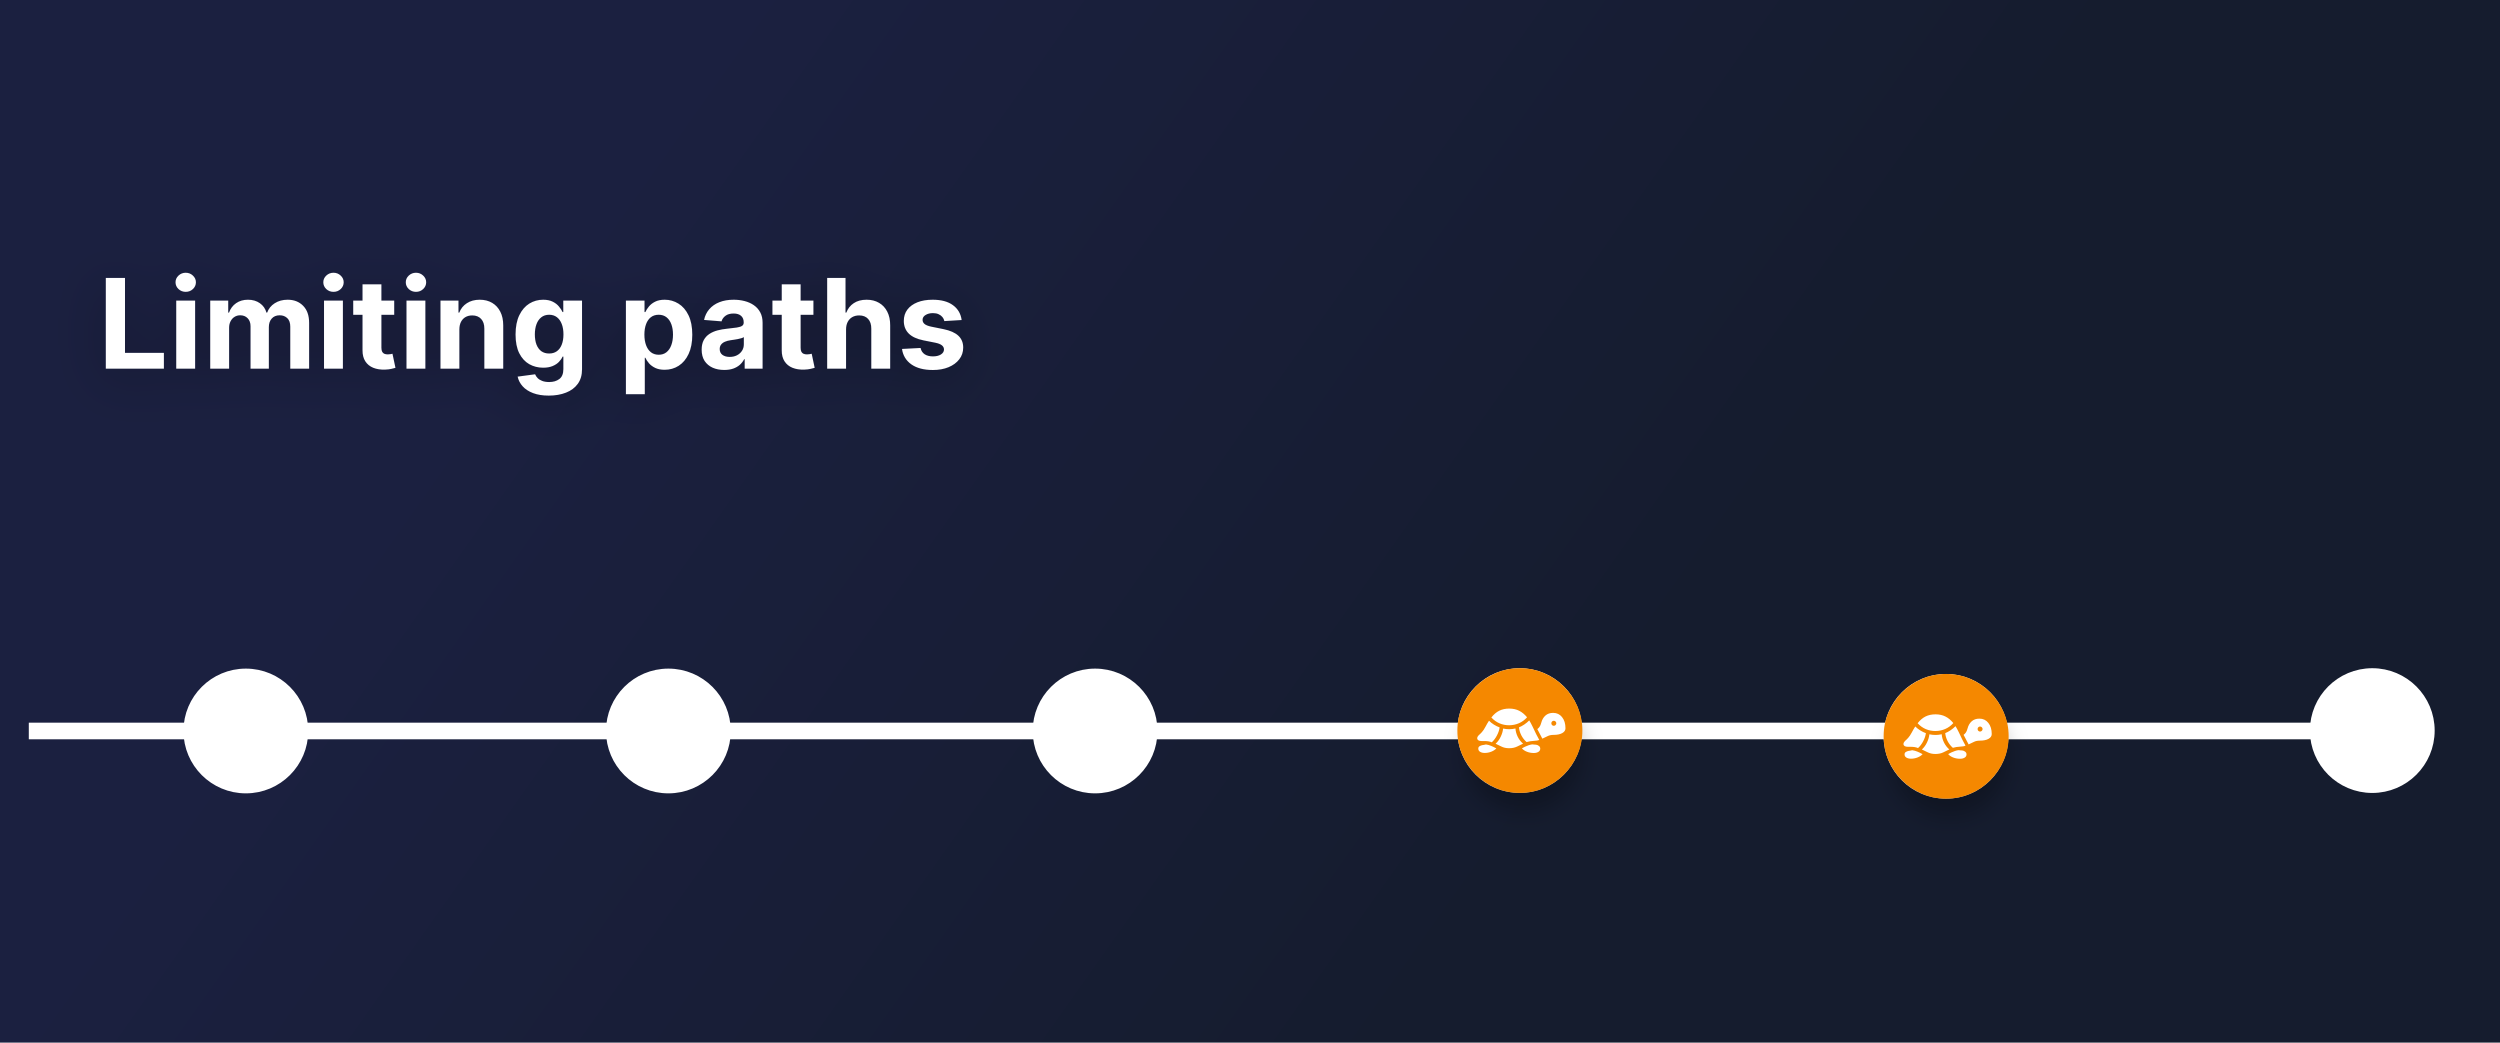
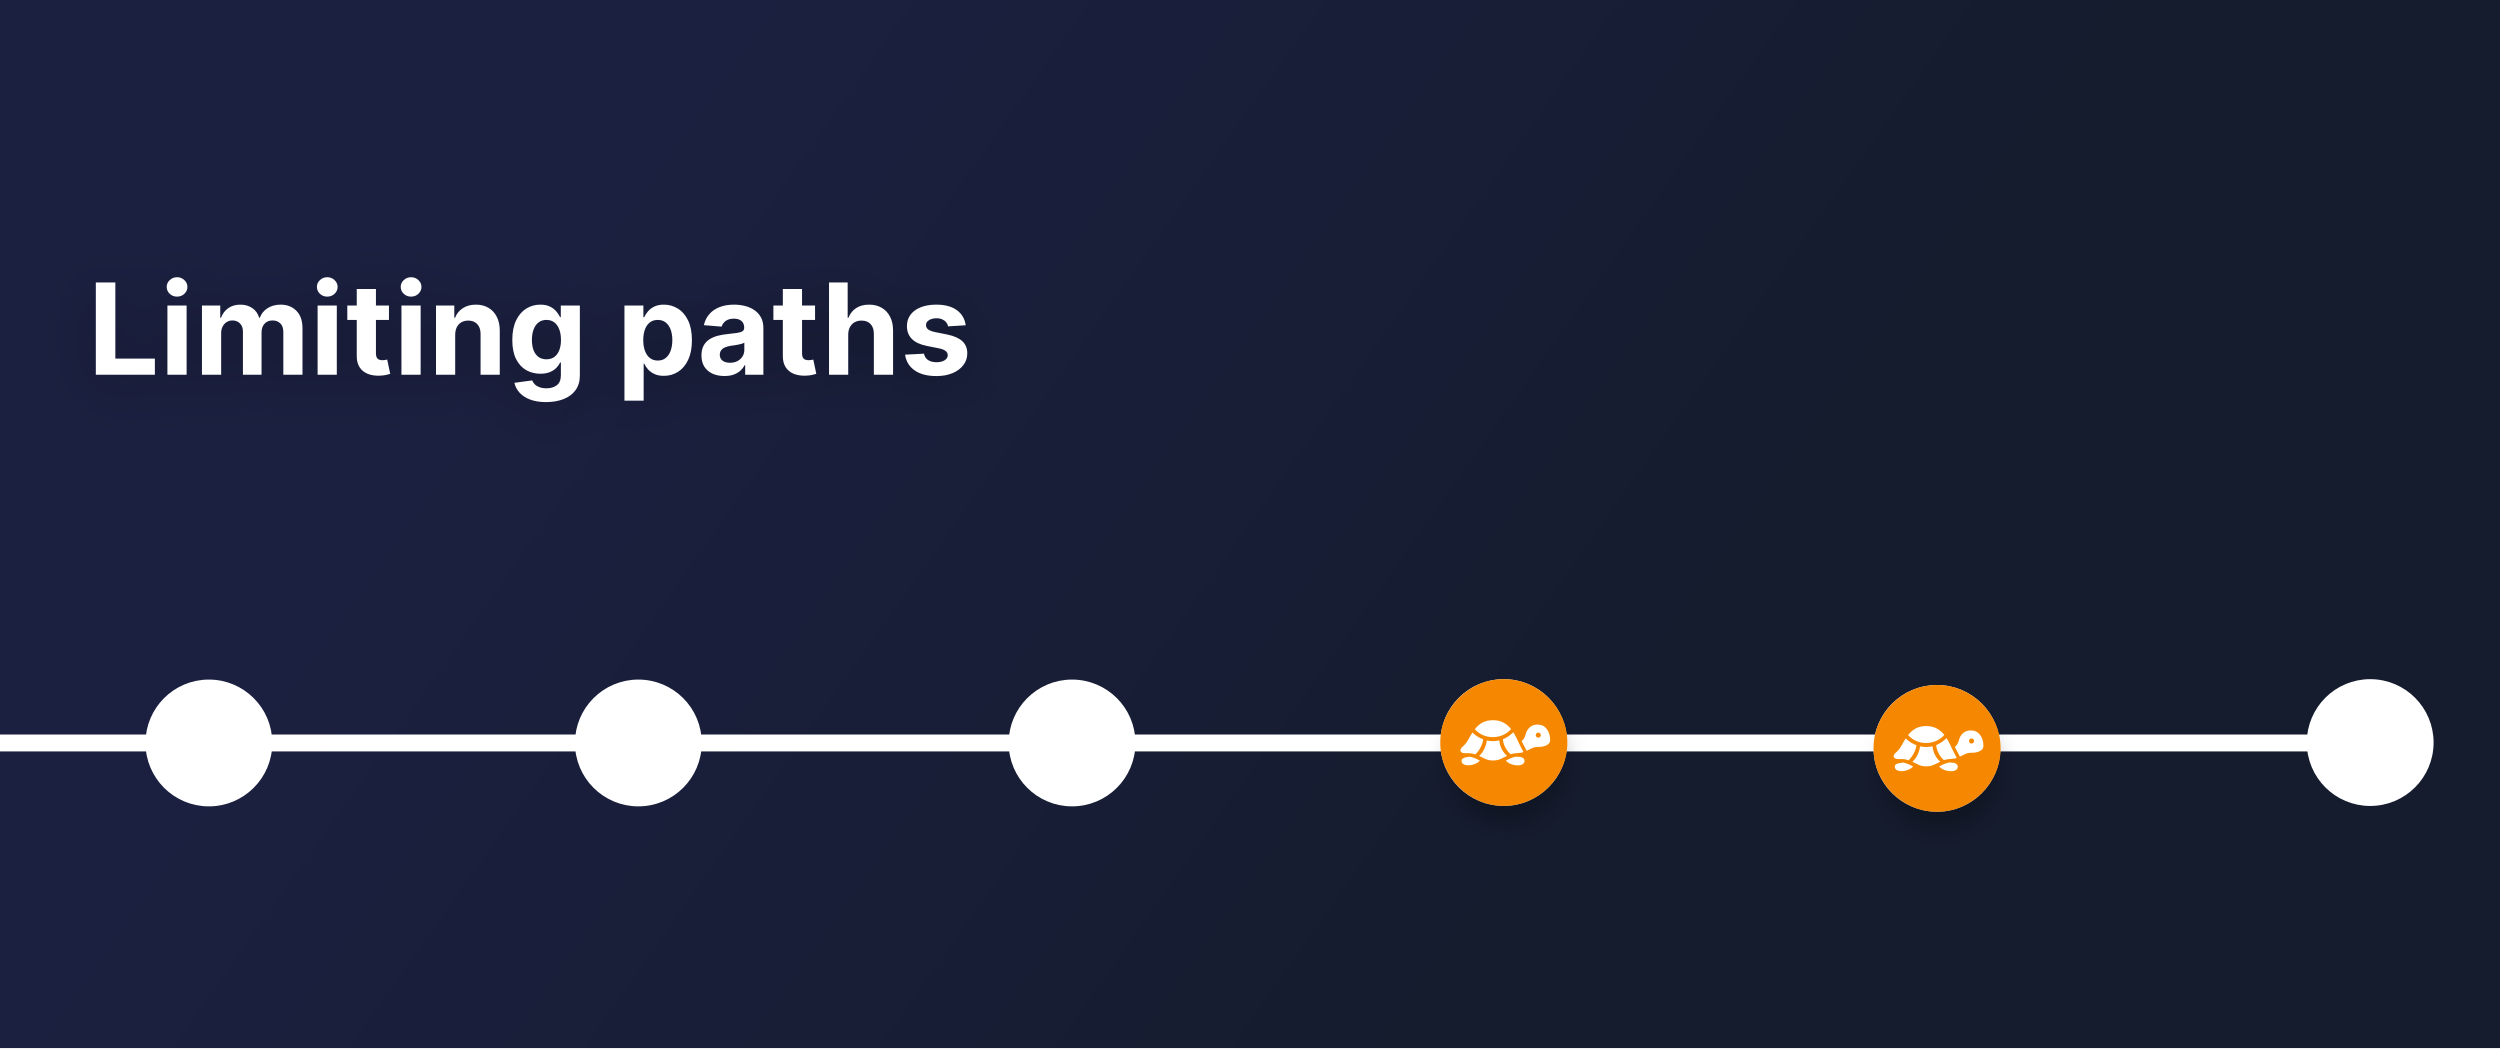
- <svg xmlns="http://www.w3.org/2000/svg" width="434" height="181" viewBox="0 0 434 181" fill="none">
+ <svg xmlns="http://www.w3.org/2000/svg" width="427" height="179" viewBox="0 0 427 179" fill="none">
  <g clip-path="url(#clip0_24171_11954)">
    <g clip-path="url(#clip1_24171_11954)">
-       <rect width="434" height="181" fill="white" />
-       <rect width="434" height="181" fill="url(#paint0_linear_24171_11954)" />
-       <line x1="5" y1="126.899" x2="420.583" y2="126.899" stroke="white" stroke-width="2.888" />
-       <rect x="32.529" y="116.75" width="20.298" height="20.298" rx="10.149" fill="white" stroke="white" stroke-width="1.359" />
-       <rect x="105.882" y="116.75" width="20.298" height="20.298" rx="10.149" fill="white" stroke="white" stroke-width="1.359" />
-       <rect x="179.958" y="116.75" width="20.298" height="20.298" rx="10.149" fill="white" stroke="white" stroke-width="1.359" />
-       <rect x="253.68" y="116.68" width="20.298" height="20.298" rx="10.149" fill="white" stroke="white" stroke-width="1.359" />
-       <rect x="327.68" y="117.68" width="20.298" height="20.298" rx="10.149" fill="white" stroke="white" stroke-width="1.359" />
-       <rect x="401.68" y="116.68" width="20.298" height="20.298" rx="10.149" fill="white" stroke="white" stroke-width="1.359" />
+       <rect width="427" height="179" fill="white" />
+       <rect width="434" height="181" transform="translate(-2)" fill="url(#paint0_linear_24171_11954)" />
+       <line x1="-2" y1="126.899" x2="413.583" y2="126.899" stroke="white" stroke-width="2.888" />
+       <rect x="25.529" y="116.75" width="20.298" height="20.298" rx="10.149" fill="white" stroke="white" stroke-width="1.359" />
+       <rect x="98.882" y="116.75" width="20.298" height="20.298" rx="10.149" fill="white" stroke="white" stroke-width="1.359" />
+       <rect x="172.958" y="116.75" width="20.298" height="20.298" rx="10.149" fill="white" stroke="white" stroke-width="1.359" />
+       <rect x="246.68" y="116.68" width="20.298" height="20.298" rx="10.149" fill="white" stroke="white" stroke-width="1.359" />
+       <rect x="320.68" y="117.68" width="20.298" height="20.298" rx="10.149" fill="white" stroke="white" stroke-width="1.359" />
+       <rect x="394.68" y="116.68" width="20.298" height="20.298" rx="10.149" fill="white" stroke="white" stroke-width="1.359" />
      <g filter="url(#filter0_d_24171_11954)">
-         <rect x="328.448" y="117.995" width="20" height="20" rx="10" fill="white" />
+         <rect x="321.448" y="117.995" width="20" height="20" rx="10" fill="white" />
      </g>
-       <path d="M337.85 138.647C336.366 138.647 334.968 138.363 333.658 137.795C332.347 137.235 331.192 136.456 330.194 135.459C329.195 134.463 328.411 133.314 327.843 132.012C327.281 130.704 327 129.306 327 127.818C327 126.337 327.281 124.946 327.843 123.645C328.411 122.336 329.191 121.184 330.183 120.187C331.182 119.191 332.337 118.412 333.647 117.851C334.958 117.284 336.355 117 337.84 117C339.324 117 340.721 117.284 342.032 117.851C343.349 118.412 344.504 119.191 345.496 120.187C346.494 121.184 347.278 122.336 347.847 123.645C348.416 124.946 348.7 126.337 348.7 127.818C348.7 129.306 348.416 130.704 347.847 132.012C347.278 133.314 346.494 134.463 345.496 135.459C344.504 136.456 343.353 137.235 342.042 137.795C340.731 138.363 339.334 138.647 337.85 138.647ZM335.988 126.905C336.605 126.898 337.174 126.78 337.694 126.551C338.221 126.323 338.689 125.981 339.098 125.524C338.675 125.012 338.221 124.634 337.735 124.392C337.257 124.143 336.685 124.015 336.019 124.008C335.353 124.008 334.771 124.133 334.271 124.382C333.779 124.624 333.321 125.015 332.898 125.555C333.314 126.005 333.786 126.344 334.313 126.572C334.84 126.794 335.398 126.905 335.988 126.905ZM332.971 129.863C333.332 129.538 333.633 129.137 333.876 128.659C334.126 128.181 334.278 127.721 334.334 127.278C334.015 127.168 333.689 127.008 333.356 126.801C333.023 126.593 332.735 126.365 332.493 126.115C332.395 126.275 332.291 126.441 332.181 126.614C332.076 126.787 331.972 126.977 331.868 127.185C331.667 127.565 331.463 127.87 331.255 128.098C331.054 128.32 330.87 128.5 330.703 128.638C330.627 128.721 330.565 128.804 330.516 128.887C330.468 128.971 330.443 129.064 330.443 129.168C330.443 129.313 330.509 129.431 330.641 129.521C330.773 129.604 330.96 129.645 331.203 129.645C331.286 129.645 331.369 129.645 331.452 129.645C331.536 129.645 331.615 129.645 331.692 129.645C331.948 129.645 332.181 129.663 332.389 129.697C332.604 129.732 332.798 129.787 332.971 129.863ZM335.988 130.891C336.508 130.891 336.962 130.798 337.351 130.611C337.739 130.424 338.089 130.254 338.401 130.102C338.013 129.763 337.704 129.362 337.475 128.898C337.247 128.427 337.115 127.95 337.08 127.465C336.9 127.507 336.716 127.538 336.529 127.559C336.348 127.579 336.172 127.59 335.998 127.59C335.818 127.59 335.638 127.579 335.457 127.559C335.284 127.538 335.111 127.51 334.937 127.476C334.896 127.932 334.76 128.4 334.531 128.877C334.31 129.355 334.011 129.767 333.637 130.113C333.935 130.244 334.271 130.407 334.646 130.6C335.027 130.794 335.475 130.891 335.988 130.891ZM339.015 129.822C339.202 129.767 339.4 129.722 339.608 129.687C339.823 129.652 340.052 129.628 340.295 129.614C340.482 129.607 340.659 129.59 340.825 129.562C340.998 129.535 341.127 129.493 341.21 129.438C341.071 129.209 340.894 128.877 340.679 128.441C340.471 127.998 340.26 127.555 340.045 127.112C339.83 126.662 339.639 126.313 339.473 126.064C339.223 126.32 338.935 126.558 338.609 126.78C338.283 126.994 337.978 127.157 337.694 127.268C337.729 127.711 337.86 128.164 338.089 128.628C338.325 129.092 338.634 129.49 339.015 129.822ZM343.707 128.576C344.338 128.576 344.837 128.472 345.205 128.265C345.579 128.057 345.766 127.78 345.766 127.434C345.766 126.631 345.569 125.984 345.173 125.493C344.785 125.001 344.268 124.755 343.623 124.755C343.076 124.755 342.628 124.911 342.281 125.223C341.935 125.534 341.695 125.949 341.564 126.468C341.48 126.787 341.376 127.029 341.252 127.195C341.127 127.354 341.002 127.479 340.877 127.569C341.002 127.79 341.141 128.053 341.293 128.358C341.453 128.663 341.605 128.953 341.751 129.23C342.084 129.085 342.389 128.939 342.666 128.794C342.944 128.649 343.29 128.576 343.707 128.576ZM343.738 126.998C343.62 126.998 343.519 126.956 343.436 126.873C343.353 126.783 343.311 126.68 343.311 126.562C343.311 126.437 343.353 126.333 343.436 126.25C343.519 126.167 343.62 126.126 343.738 126.126C343.856 126.126 343.956 126.167 344.039 126.25C344.13 126.333 344.175 126.437 344.175 126.562C344.175 126.68 344.13 126.783 344.039 126.873C343.956 126.956 343.856 126.998 343.738 126.998ZM331.744 131.711C332.139 131.711 332.52 131.639 332.888 131.493C333.255 131.348 333.547 131.158 333.762 130.922C333.47 130.756 333.172 130.611 332.867 130.486C332.569 130.362 332.267 130.279 331.962 130.237C331.851 130.265 331.74 130.289 331.629 130.31C331.518 130.324 331.407 130.341 331.296 130.362C331.123 130.403 330.967 130.469 330.828 130.559C330.696 130.649 330.631 130.784 330.631 130.964C330.631 131.199 330.735 131.383 330.943 131.514C331.158 131.646 331.425 131.711 331.744 131.711ZM340.263 131.722C340.589 131.722 340.856 131.656 341.064 131.524C341.279 131.393 341.387 131.206 341.387 130.964C341.387 130.77 341.311 130.614 341.158 130.497C341.005 130.372 340.835 130.299 340.648 130.279C340.53 130.265 340.419 130.258 340.315 130.258C340.218 130.251 340.111 130.241 339.993 130.227C339.806 130.248 339.601 130.296 339.379 130.372C339.157 130.448 338.942 130.535 338.734 130.632C338.526 130.729 338.349 130.822 338.204 130.912C338.412 131.161 338.703 131.358 339.077 131.504C339.459 131.649 339.854 131.722 340.263 131.722Z" fill="#F58800" />
+       <path d="M330.85 138.647C329.366 138.647 327.968 138.363 326.658 137.795C325.347 137.235 324.192 136.456 323.194 135.459C322.195 134.463 321.411 133.314 320.843 132.012C320.281 130.704 320 129.306 320 127.818C320 126.337 320.281 124.946 320.843 123.645C321.411 122.336 322.191 121.184 323.183 120.187C324.182 119.191 325.337 118.412 326.647 117.851C327.958 117.284 329.355 117 330.84 117C332.324 117 333.721 117.284 335.032 117.851C336.349 118.412 337.504 119.191 338.496 120.187C339.494 121.184 340.278 122.336 340.847 123.645C341.416 124.946 341.7 126.337 341.7 127.818C341.7 129.306 341.416 130.704 340.847 132.012C340.278 133.314 339.494 134.463 338.496 135.459C337.504 136.456 336.353 137.235 335.042 137.795C333.731 138.363 332.334 138.647 330.85 138.647ZM328.988 126.905C329.605 126.898 330.174 126.78 330.694 126.551C331.221 126.323 331.689 125.981 332.098 125.524C331.675 125.012 331.221 124.634 330.735 124.392C330.257 124.143 329.685 124.015 329.019 124.008C328.353 124.008 327.771 124.133 327.271 124.382C326.779 124.624 326.321 125.015 325.898 125.555C326.314 126.005 326.786 126.344 327.313 126.572C327.84 126.794 328.398 126.905 328.988 126.905ZM325.971 129.863C326.332 129.538 326.633 129.137 326.876 128.659C327.126 128.181 327.278 127.721 327.334 127.278C327.015 127.168 326.689 127.008 326.356 126.801C326.023 126.593 325.735 126.365 325.493 126.115C325.395 126.275 325.291 126.441 325.181 126.614C325.076 126.787 324.972 126.977 324.868 127.185C324.667 127.565 324.463 127.87 324.255 128.098C324.054 128.32 323.87 128.5 323.703 128.638C323.627 128.721 323.565 128.804 323.516 128.887C323.468 128.971 323.443 129.064 323.443 129.168C323.443 129.313 323.509 129.431 323.641 129.521C323.773 129.604 323.96 129.645 324.203 129.645C324.286 129.645 324.369 129.645 324.452 129.645C324.536 129.645 324.615 129.645 324.692 129.645C324.948 129.645 325.181 129.663 325.389 129.697C325.604 129.732 325.798 129.787 325.971 129.863ZM328.988 130.891C329.508 130.891 329.962 130.798 330.351 130.611C330.739 130.424 331.089 130.254 331.401 130.102C331.013 129.763 330.704 129.362 330.475 128.898C330.247 128.427 330.115 127.95 330.08 127.465C329.9 127.507 329.716 127.538 329.529 127.559C329.348 127.579 329.172 127.59 328.998 127.59C328.818 127.59 328.638 127.579 328.457 127.559C328.284 127.538 328.111 127.51 327.937 127.476C327.896 127.932 327.76 128.4 327.531 128.877C327.31 129.355 327.011 129.767 326.637 130.113C326.935 130.244 327.271 130.407 327.646 130.6C328.027 130.794 328.475 130.891 328.988 130.891ZM332.015 129.822C332.202 129.767 332.4 129.722 332.608 129.687C332.823 129.652 333.052 129.628 333.295 129.614C333.482 129.607 333.659 129.59 333.825 129.562C333.998 129.535 334.127 129.493 334.21 129.438C334.071 129.209 333.894 128.877 333.679 128.441C333.471 127.998 333.26 127.555 333.045 127.112C332.83 126.662 332.639 126.313 332.473 126.064C332.223 126.32 331.935 126.558 331.609 126.78C331.283 126.994 330.978 127.157 330.694 127.268C330.729 127.711 330.86 128.164 331.089 128.628C331.325 129.092 331.634 129.49 332.015 129.822ZM336.707 128.576C337.338 128.576 337.837 128.472 338.205 128.265C338.579 128.057 338.766 127.78 338.766 127.434C338.766 126.631 338.569 125.984 338.173 125.493C337.785 125.001 337.268 124.755 336.623 124.755C336.076 124.755 335.628 124.911 335.281 125.223C334.935 125.534 334.695 125.949 334.564 126.468C334.48 126.787 334.376 127.029 334.252 127.195C334.127 127.354 334.002 127.479 333.877 127.569C334.002 127.79 334.141 128.053 334.293 128.358C334.453 128.663 334.605 128.953 334.751 129.23C335.084 129.085 335.389 128.939 335.666 128.794C335.944 128.649 336.29 128.576 336.707 128.576ZM336.738 126.998C336.62 126.998 336.519 126.956 336.436 126.873C336.353 126.783 336.311 126.68 336.311 126.562C336.311 126.437 336.353 126.333 336.436 126.25C336.519 126.167 336.62 126.126 336.738 126.126C336.856 126.126 336.956 126.167 337.039 126.25C337.13 126.333 337.175 126.437 337.175 126.562C337.175 126.68 337.13 126.783 337.039 126.873C336.956 126.956 336.856 126.998 336.738 126.998ZM324.744 131.711C325.139 131.711 325.52 131.639 325.888 131.493C326.255 131.348 326.547 131.158 326.762 130.922C326.47 130.756 326.172 130.611 325.867 130.486C325.569 130.362 325.267 130.279 324.962 130.237C324.851 130.265 324.74 130.289 324.629 130.31C324.518 130.324 324.407 130.341 324.296 130.362C324.123 130.403 323.967 130.469 323.828 130.559C323.696 130.649 323.631 130.784 323.631 130.964C323.631 131.199 323.735 131.383 323.943 131.514C324.158 131.646 324.425 131.711 324.744 131.711ZM333.263 131.722C333.589 131.722 333.856 131.656 334.064 131.524C334.279 131.393 334.387 131.206 334.387 130.964C334.387 130.77 334.311 130.614 334.158 130.497C334.005 130.372 333.835 130.299 333.648 130.279C333.53 130.265 333.419 130.258 333.315 130.258C333.218 130.251 333.111 130.241 332.993 130.227C332.806 130.248 332.601 130.296 332.379 130.372C332.157 130.448 331.942 130.535 331.734 130.632C331.526 130.729 331.349 130.822 331.204 130.912C331.412 131.161 331.703 131.358 332.077 131.504C332.459 131.649 332.854 131.722 333.263 131.722Z" fill="#F58800" />
      <g filter="url(#filter1_d_24171_11954)">
-         <rect x="254.448" y="116.995" width="20" height="20" rx="10" fill="white" />
+         <rect x="247.448" y="116.995" width="20" height="20" rx="10" fill="white" />
      </g>
-       <path d="M263.85 137.647C262.366 137.647 260.968 137.363 259.658 136.795C258.347 136.235 257.192 135.456 256.194 134.459C255.195 133.463 254.411 132.314 253.843 131.012C253.281 129.704 253 128.306 253 126.818C253 125.337 253.281 123.946 253.843 122.645C254.411 121.336 255.191 120.184 256.183 119.187C257.182 118.191 258.337 117.412 259.647 116.851C260.958 116.284 262.355 116 263.84 116C265.324 116 266.721 116.284 268.032 116.851C269.349 117.412 270.504 118.191 271.496 119.187C272.494 120.184 273.278 121.336 273.847 122.645C274.416 123.946 274.7 125.337 274.7 126.818C274.7 128.306 274.416 129.704 273.847 131.012C273.278 132.314 272.494 133.463 271.496 134.459C270.504 135.456 269.353 136.235 268.042 136.795C266.731 137.363 265.334 137.647 263.85 137.647ZM261.988 125.905C262.605 125.898 263.174 125.78 263.694 125.551C264.221 125.323 264.689 124.981 265.098 124.524C264.675 124.012 264.221 123.634 263.735 123.392C263.257 123.143 262.685 123.015 262.019 123.008C261.353 123.008 260.771 123.133 260.271 123.382C259.779 123.624 259.321 124.015 258.898 124.555C259.314 125.005 259.786 125.344 260.313 125.572C260.84 125.794 261.398 125.905 261.988 125.905ZM258.971 128.863C259.332 128.538 259.633 128.137 259.876 127.659C260.126 127.181 260.278 126.721 260.334 126.278C260.015 126.168 259.689 126.008 259.356 125.801C259.023 125.593 258.735 125.365 258.493 125.115C258.395 125.275 258.291 125.441 258.181 125.614C258.076 125.787 257.972 125.977 257.868 126.185C257.667 126.565 257.463 126.87 257.255 127.098C257.054 127.32 256.87 127.5 256.703 127.638C256.627 127.721 256.565 127.804 256.516 127.887C256.468 127.971 256.443 128.064 256.443 128.168C256.443 128.313 256.509 128.431 256.641 128.521C256.773 128.604 256.96 128.645 257.203 128.645C257.286 128.645 257.369 128.645 257.452 128.645C257.536 128.645 257.615 128.645 257.692 128.645C257.948 128.645 258.181 128.663 258.389 128.697C258.604 128.732 258.798 128.787 258.971 128.863ZM261.988 129.891C262.508 129.891 262.962 129.798 263.351 129.611C263.739 129.424 264.089 129.254 264.401 129.102C264.013 128.763 263.704 128.362 263.475 127.898C263.247 127.427 263.115 126.95 263.08 126.465C262.9 126.507 262.716 126.538 262.529 126.559C262.348 126.579 262.172 126.59 261.998 126.59C261.818 126.59 261.638 126.579 261.457 126.559C261.284 126.538 261.111 126.51 260.937 126.476C260.896 126.932 260.76 127.4 260.531 127.877C260.31 128.355 260.011 128.767 259.637 129.113C259.935 129.244 260.271 129.407 260.646 129.6C261.027 129.794 261.475 129.891 261.988 129.891ZM265.015 128.822C265.202 128.767 265.4 128.722 265.608 128.687C265.823 128.652 266.052 128.628 266.295 128.614C266.482 128.607 266.659 128.59 266.825 128.562C266.998 128.535 267.127 128.493 267.21 128.438C267.071 128.209 266.894 127.877 266.679 127.441C266.471 126.998 266.26 126.555 266.045 126.112C265.83 125.662 265.639 125.313 265.473 125.064C265.223 125.32 264.935 125.558 264.609 125.78C264.283 125.994 263.978 126.157 263.694 126.268C263.729 126.711 263.86 127.164 264.089 127.628C264.325 128.092 264.634 128.49 265.015 128.822ZM269.707 127.576C270.338 127.576 270.837 127.472 271.205 127.265C271.579 127.057 271.766 126.78 271.766 126.434C271.766 125.631 271.569 124.984 271.173 124.493C270.785 124.001 270.268 123.755 269.623 123.755C269.076 123.755 268.628 123.911 268.281 124.223C267.935 124.534 267.695 124.949 267.564 125.468C267.48 125.787 267.376 126.029 267.252 126.195C267.127 126.354 267.002 126.479 266.877 126.569C267.002 126.79 267.141 127.053 267.293 127.358C267.453 127.663 267.605 127.953 267.751 128.23C268.084 128.085 268.389 127.939 268.666 127.794C268.944 127.649 269.29 127.576 269.707 127.576ZM269.738 125.998C269.62 125.998 269.519 125.956 269.436 125.873C269.353 125.783 269.311 125.68 269.311 125.562C269.311 125.437 269.353 125.333 269.436 125.25C269.519 125.167 269.62 125.126 269.738 125.126C269.856 125.126 269.956 125.167 270.039 125.25C270.13 125.333 270.175 125.437 270.175 125.562C270.175 125.68 270.13 125.783 270.039 125.873C269.956 125.956 269.856 125.998 269.738 125.998ZM257.744 130.711C258.139 130.711 258.52 130.639 258.888 130.493C259.255 130.348 259.547 130.158 259.762 129.922C259.47 129.756 259.172 129.611 258.867 129.486C258.569 129.362 258.267 129.279 257.962 129.237C257.851 129.265 257.74 129.289 257.629 129.31C257.518 129.324 257.407 129.341 257.296 129.362C257.123 129.403 256.967 129.469 256.828 129.559C256.696 129.649 256.631 129.784 256.631 129.964C256.631 130.199 256.735 130.383 256.943 130.514C257.158 130.646 257.425 130.711 257.744 130.711ZM266.263 130.722C266.589 130.722 266.856 130.656 267.064 130.524C267.279 130.393 267.387 130.206 267.387 129.964C267.387 129.77 267.311 129.614 267.158 129.497C267.005 129.372 266.835 129.299 266.648 129.279C266.53 129.265 266.419 129.258 266.315 129.258C266.218 129.251 266.111 129.241 265.993 129.227C265.806 129.248 265.601 129.296 265.379 129.372C265.157 129.448 264.942 129.535 264.734 129.632C264.526 129.729 264.349 129.822 264.204 129.912C264.412 130.161 264.703 130.358 265.077 130.504C265.459 130.649 265.854 130.722 266.263 130.722Z" fill="#F58800" />
+       <path d="M256.85 137.647C255.366 137.647 253.968 137.363 252.658 136.795C251.347 136.235 250.192 135.456 249.194 134.459C248.195 133.463 247.411 132.314 246.843 131.012C246.281 129.704 246 128.306 246 126.818C246 125.337 246.281 123.946 246.843 122.645C247.411 121.336 248.191 120.184 249.183 119.187C250.182 118.191 251.337 117.412 252.647 116.851C253.958 116.284 255.355 116 256.84 116C258.324 116 259.721 116.284 261.032 116.851C262.349 117.412 263.504 118.191 264.496 119.187C265.494 120.184 266.278 121.336 266.847 122.645C267.416 123.946 267.7 125.337 267.7 126.818C267.7 128.306 267.416 129.704 266.847 131.012C266.278 132.314 265.494 133.463 264.496 134.459C263.504 135.456 262.353 136.235 261.042 136.795C259.731 137.363 258.334 137.647 256.85 137.647ZM254.988 125.905C255.605 125.898 256.174 125.78 256.694 125.551C257.221 125.323 257.689 124.981 258.098 124.524C257.675 124.012 257.221 123.634 256.735 123.392C256.257 123.143 255.685 123.015 255.019 123.008C254.353 123.008 253.771 123.133 253.271 123.382C252.779 123.624 252.321 124.015 251.898 124.555C252.314 125.005 252.786 125.344 253.313 125.572C253.84 125.794 254.398 125.905 254.988 125.905ZM251.971 128.863C252.332 128.538 252.633 128.137 252.876 127.659C253.126 127.181 253.278 126.721 253.334 126.278C253.015 126.168 252.689 126.008 252.356 125.801C252.023 125.593 251.735 125.365 251.493 125.115C251.395 125.275 251.291 125.441 251.181 125.614C251.076 125.787 250.972 125.977 250.868 126.185C250.667 126.565 250.463 126.87 250.255 127.098C250.054 127.32 249.87 127.5 249.703 127.638C249.627 127.721 249.565 127.804 249.516 127.887C249.468 127.971 249.443 128.064 249.443 128.168C249.443 128.313 249.509 128.431 249.641 128.521C249.773 128.604 249.96 128.645 250.203 128.645C250.286 128.645 250.369 128.645 250.452 128.645C250.536 128.645 250.615 128.645 250.692 128.645C250.948 128.645 251.181 128.663 251.389 128.697C251.604 128.732 251.798 128.787 251.971 128.863ZM254.988 129.891C255.508 129.891 255.962 129.798 256.351 129.611C256.739 129.424 257.089 129.254 257.401 129.102C257.013 128.763 256.704 128.362 256.475 127.898C256.247 127.427 256.115 126.95 256.08 126.465C255.9 126.507 255.716 126.538 255.529 126.559C255.348 126.579 255.172 126.59 254.998 126.59C254.818 126.59 254.638 126.579 254.457 126.559C254.284 126.538 254.111 126.51 253.937 126.476C253.896 126.932 253.76 127.4 253.531 127.877C253.31 128.355 253.011 128.767 252.637 129.113C252.935 129.244 253.271 129.407 253.646 129.6C254.027 129.794 254.475 129.891 254.988 129.891ZM258.015 128.822C258.202 128.767 258.4 128.722 258.608 128.687C258.823 128.652 259.052 128.628 259.295 128.614C259.482 128.607 259.659 128.59 259.825 128.562C259.998 128.535 260.127 128.493 260.21 128.438C260.071 128.209 259.894 127.877 259.679 127.441C259.471 126.998 259.26 126.555 259.045 126.112C258.83 125.662 258.639 125.313 258.473 125.064C258.223 125.32 257.935 125.558 257.609 125.78C257.283 125.994 256.978 126.157 256.694 126.268C256.729 126.711 256.86 127.164 257.089 127.628C257.325 128.092 257.634 128.49 258.015 128.822ZM262.707 127.576C263.338 127.576 263.837 127.472 264.205 127.265C264.579 127.057 264.766 126.78 264.766 126.434C264.766 125.631 264.569 124.984 264.173 124.493C263.785 124.001 263.268 123.755 262.623 123.755C262.076 123.755 261.628 123.911 261.281 124.223C260.935 124.534 260.695 124.949 260.564 125.468C260.48 125.787 260.376 126.029 260.252 126.195C260.127 126.354 260.002 126.479 259.877 126.569C260.002 126.79 260.141 127.053 260.293 127.358C260.453 127.663 260.605 127.953 260.751 128.23C261.084 128.085 261.389 127.939 261.666 127.794C261.944 127.649 262.29 127.576 262.707 127.576ZM262.738 125.998C262.62 125.998 262.519 125.956 262.436 125.873C262.353 125.783 262.311 125.68 262.311 125.562C262.311 125.437 262.353 125.333 262.436 125.25C262.519 125.167 262.62 125.126 262.738 125.126C262.856 125.126 262.956 125.167 263.039 125.25C263.13 125.333 263.175 125.437 263.175 125.562C263.175 125.68 263.13 125.783 263.039 125.873C262.956 125.956 262.856 125.998 262.738 125.998ZM250.744 130.711C251.139 130.711 251.52 130.639 251.888 130.493C252.255 130.348 252.547 130.158 252.762 129.922C252.47 129.756 252.172 129.611 251.867 129.486C251.569 129.362 251.267 129.279 250.962 129.237C250.851 129.265 250.74 129.289 250.629 129.31C250.518 129.324 250.407 129.341 250.296 129.362C250.123 129.403 249.967 129.469 249.828 129.559C249.696 129.649 249.631 129.784 249.631 129.964C249.631 130.199 249.735 130.383 249.943 130.514C250.158 130.646 250.425 130.711 250.744 130.711ZM259.263 130.722C259.589 130.722 259.856 130.656 260.064 130.524C260.279 130.393 260.387 130.206 260.387 129.964C260.387 129.77 260.311 129.614 260.158 129.497C260.005 129.372 259.835 129.299 259.648 129.279C259.53 129.265 259.419 129.258 259.315 129.258C259.218 129.251 259.111 129.241 258.993 129.227C258.806 129.248 258.601 129.296 258.379 129.372C258.157 129.448 257.942 129.535 257.734 129.632C257.526 129.729 257.349 129.822 257.204 129.912C257.412 130.161 257.703 130.358 258.077 130.504C258.459 130.649 258.854 130.722 259.263 130.722Z" fill="#F58800" />
      <g filter="url(#filter2_d_24171_11954)">
-         <path d="M18.369 64V48.249H21.699V61.254H28.451V64H18.369ZM30.595 64V52.187H33.872V64H30.595ZM32.241 50.664C31.754 50.664 31.336 50.503 30.988 50.18C30.644 49.852 30.472 49.459 30.472 49.003C30.472 48.552 30.644 48.165 30.988 47.842C31.336 47.514 31.754 47.349 32.241 47.349C32.728 47.349 33.144 47.514 33.487 47.842C33.836 48.165 34.01 48.552 34.01 49.003C34.01 49.459 33.836 49.852 33.487 50.18C33.144 50.503 32.728 50.664 32.241 50.664ZM36.496 64V52.187H39.618V54.271H39.757C40.003 53.579 40.413 53.033 40.987 52.633C41.562 52.233 42.249 52.033 43.049 52.033C43.859 52.033 44.548 52.236 45.117 52.641C45.687 53.041 46.066 53.584 46.256 54.271H46.379C46.62 53.594 47.056 53.053 47.686 52.648C48.322 52.238 49.073 52.033 49.94 52.033C51.042 52.033 51.937 52.384 52.624 53.087C53.316 53.784 53.662 54.774 53.662 56.056V64H50.393V56.702C50.393 56.045 50.219 55.553 49.87 55.225C49.522 54.897 49.086 54.733 48.563 54.733C47.968 54.733 47.504 54.922 47.171 55.302C46.837 55.676 46.671 56.171 46.671 56.786V64H43.495V56.632C43.495 56.053 43.328 55.591 42.995 55.248C42.667 54.904 42.233 54.733 41.695 54.733C41.331 54.733 41.003 54.825 40.711 55.01C40.423 55.189 40.195 55.443 40.026 55.771C39.857 56.094 39.772 56.473 39.772 56.909V64H36.496ZM56.25 64V52.187H59.526V64H56.25ZM57.896 50.664C57.408 50.664 56.991 50.503 56.642 50.18C56.298 49.852 56.127 49.459 56.127 49.003C56.127 48.552 56.298 48.165 56.642 47.842C56.991 47.514 57.408 47.349 57.896 47.349C58.383 47.349 58.798 47.514 59.142 47.842C59.49 48.165 59.664 48.552 59.664 49.003C59.664 49.459 59.49 49.852 59.142 50.18C58.798 50.503 58.383 50.664 57.896 50.664ZM68.434 52.187V54.648H61.32V52.187H68.434ZM62.935 49.357H66.211V60.37C66.211 60.672 66.257 60.908 66.35 61.078C66.442 61.242 66.57 61.357 66.734 61.424C66.903 61.49 67.098 61.524 67.319 61.524C67.472 61.524 67.626 61.511 67.78 61.485C67.934 61.454 68.052 61.431 68.134 61.416L68.649 63.854C68.485 63.905 68.254 63.964 67.957 64.031C67.66 64.103 67.298 64.146 66.873 64.162C66.083 64.192 65.391 64.087 64.796 63.846C64.207 63.605 63.748 63.231 63.419 62.723C63.091 62.216 62.93 61.575 62.935 60.801V49.357ZM70.568 64V52.187H73.844V64H70.568ZM72.214 50.664C71.727 50.664 71.309 50.503 70.96 50.18C70.617 49.852 70.445 49.459 70.445 49.003C70.445 48.552 70.617 48.165 70.96 47.842C71.309 47.514 71.727 47.349 72.214 47.349C72.701 47.349 73.116 47.514 73.46 47.842C73.808 48.165 73.983 48.552 73.983 49.003C73.983 49.459 73.808 49.852 73.46 50.18C73.116 50.503 72.701 50.664 72.214 50.664ZM79.745 57.171V64H76.469V52.187H79.591V54.271H79.73C79.991 53.584 80.43 53.041 81.045 52.641C81.66 52.236 82.406 52.033 83.283 52.033C84.103 52.033 84.818 52.213 85.428 52.572C86.039 52.93 86.513 53.443 86.851 54.11C87.19 54.771 87.359 55.561 87.359 56.478V64H84.083V57.063C84.088 56.34 83.903 55.776 83.529 55.371C83.155 54.961 82.639 54.756 81.983 54.756C81.542 54.756 81.152 54.851 80.814 55.04C80.481 55.23 80.219 55.507 80.029 55.871C79.845 56.23 79.75 56.663 79.745 57.171ZM95.263 68.676C94.202 68.676 93.292 68.53 92.533 68.238C91.779 67.951 91.179 67.558 90.733 67.061C90.287 66.564 89.997 66.005 89.864 65.384L92.894 64.977C92.987 65.213 93.133 65.433 93.333 65.638C93.533 65.843 93.797 66.007 94.125 66.13C94.458 66.258 94.863 66.323 95.34 66.323C96.053 66.323 96.64 66.148 97.101 65.8C97.568 65.456 97.801 64.879 97.801 64.069V61.908H97.662C97.519 62.236 97.304 62.546 97.016 62.839C96.729 63.131 96.36 63.369 95.909 63.554C95.458 63.739 94.919 63.831 94.294 63.831C93.407 63.831 92.599 63.626 91.871 63.215C91.148 62.8 90.572 62.167 90.141 61.316C89.715 60.46 89.503 59.378 89.503 58.07C89.503 56.732 89.721 55.614 90.156 54.717C90.592 53.82 91.171 53.148 91.894 52.702C92.623 52.256 93.42 52.033 94.286 52.033C94.948 52.033 95.501 52.146 95.948 52.372C96.394 52.592 96.752 52.869 97.024 53.202C97.301 53.53 97.514 53.853 97.662 54.171H97.786V52.187H101.039V64.115C101.039 65.12 100.793 65.961 100.3 66.638C99.808 67.315 99.126 67.822 98.255 68.161C97.388 68.504 96.391 68.676 95.263 68.676ZM95.332 61.37C95.86 61.37 96.306 61.239 96.67 60.977C97.04 60.711 97.322 60.331 97.516 59.839C97.716 59.342 97.816 58.747 97.816 58.055C97.816 57.363 97.719 56.763 97.524 56.255C97.329 55.743 97.047 55.345 96.678 55.063C96.309 54.781 95.86 54.64 95.332 54.64C94.794 54.64 94.34 54.786 93.971 55.079C93.602 55.366 93.322 55.766 93.133 56.279C92.943 56.791 92.848 57.383 92.848 58.055C92.848 58.737 92.943 59.327 93.133 59.824C93.328 60.316 93.607 60.698 93.971 60.97C94.34 61.236 94.794 61.37 95.332 61.37ZM108.658 68.43V52.187H111.888V54.171H112.035C112.178 53.853 112.386 53.53 112.658 53.202C112.934 52.869 113.293 52.592 113.734 52.372C114.18 52.146 114.734 52.033 115.395 52.033C116.257 52.033 117.052 52.259 117.78 52.71C118.508 53.156 119.09 53.83 119.525 54.733C119.961 55.63 120.179 56.755 120.179 58.109C120.179 59.427 119.966 60.539 119.541 61.447C119.12 62.349 118.546 63.033 117.818 63.5C117.095 63.962 116.285 64.192 115.388 64.192C114.752 64.192 114.211 64.087 113.765 63.877C113.324 63.667 112.963 63.403 112.681 63.085C112.399 62.762 112.183 62.436 112.035 62.108H111.935V68.43H108.658ZM111.865 58.093C111.865 58.796 111.963 59.409 112.158 59.932C112.352 60.455 112.634 60.862 113.004 61.154C113.373 61.441 113.821 61.585 114.35 61.585C114.883 61.585 115.334 61.439 115.703 61.147C116.072 60.849 116.352 60.439 116.541 59.916C116.736 59.388 116.834 58.781 116.834 58.093C116.834 57.412 116.739 56.812 116.549 56.294C116.359 55.776 116.08 55.371 115.711 55.079C115.342 54.786 114.888 54.64 114.35 54.64C113.816 54.64 113.365 54.781 112.996 55.063C112.632 55.345 112.352 55.745 112.158 56.263C111.963 56.781 111.865 57.391 111.865 58.093ZM125.732 64.223C124.978 64.223 124.306 64.092 123.717 63.831C123.127 63.564 122.661 63.172 122.317 62.654C121.979 62.131 121.81 61.48 121.81 60.701C121.81 60.044 121.93 59.493 122.171 59.047C122.412 58.601 122.74 58.242 123.155 57.971C123.571 57.699 124.042 57.494 124.571 57.355C125.104 57.217 125.663 57.119 126.247 57.063C126.934 56.991 127.488 56.925 127.908 56.863C128.329 56.796 128.634 56.699 128.824 56.571C129.013 56.443 129.108 56.253 129.108 56.002V55.956C129.108 55.468 128.954 55.092 128.647 54.825C128.344 54.558 127.913 54.425 127.355 54.425C126.765 54.425 126.296 54.556 125.947 54.817C125.599 55.074 125.368 55.397 125.255 55.786L122.225 55.54C122.379 54.822 122.681 54.202 123.132 53.679C123.584 53.151 124.165 52.746 124.878 52.464C125.596 52.177 126.427 52.033 127.37 52.033C128.026 52.033 128.654 52.11 129.254 52.264C129.859 52.418 130.395 52.656 130.862 52.979C131.333 53.302 131.705 53.718 131.977 54.225C132.248 54.727 132.384 55.33 132.384 56.032V64H129.277V62.362H129.185C128.995 62.731 128.741 63.057 128.424 63.339C128.106 63.615 127.724 63.833 127.278 63.992C126.832 64.146 126.316 64.223 125.732 64.223ZM126.67 61.962C127.152 61.962 127.578 61.867 127.947 61.677C128.316 61.483 128.606 61.221 128.816 60.893C129.026 60.565 129.131 60.193 129.131 59.778V58.524C129.029 58.591 128.888 58.652 128.708 58.709C128.534 58.76 128.336 58.809 128.116 58.855C127.895 58.896 127.675 58.934 127.455 58.97C127.234 59.001 127.034 59.029 126.855 59.055C126.47 59.111 126.134 59.201 125.847 59.324C125.56 59.447 125.337 59.614 125.178 59.824C125.019 60.029 124.94 60.285 124.94 60.593C124.94 61.039 125.101 61.38 125.424 61.616C125.752 61.847 126.168 61.962 126.67 61.962ZM141.209 52.187V54.648H134.096V52.187H141.209ZM135.711 49.357H138.987V60.37C138.987 60.672 139.033 60.908 139.125 61.078C139.218 61.242 139.346 61.357 139.51 61.424C139.679 61.49 139.874 61.524 140.094 61.524C140.248 61.524 140.402 61.511 140.556 61.485C140.71 61.454 140.827 61.431 140.91 61.416L141.425 63.854C141.261 63.905 141.03 63.964 140.733 64.031C140.435 64.103 140.074 64.146 139.648 64.162C138.859 64.192 138.166 64.087 137.572 63.846C136.982 63.605 136.523 63.231 136.195 62.723C135.867 62.216 135.705 61.575 135.711 60.801V49.357ZM146.874 57.171V64H143.597V48.249H146.781V54.271H146.92C147.186 53.574 147.617 53.028 148.212 52.633C148.807 52.233 149.553 52.033 150.45 52.033C151.27 52.033 151.985 52.213 152.596 52.572C153.211 52.925 153.688 53.435 154.026 54.102C154.37 54.763 154.539 55.556 154.534 56.478V64H151.257V57.063C151.263 56.335 151.078 55.768 150.704 55.363C150.335 54.958 149.817 54.756 149.15 54.756C148.704 54.756 148.309 54.851 147.966 55.04C147.627 55.23 147.361 55.507 147.166 55.871C146.976 56.23 146.879 56.663 146.874 57.171ZM166.941 55.556L163.941 55.74C163.89 55.484 163.78 55.253 163.611 55.048C163.442 54.838 163.218 54.671 162.942 54.548C162.67 54.42 162.344 54.356 161.965 54.356C161.457 54.356 161.029 54.464 160.681 54.679C160.332 54.889 160.158 55.171 160.158 55.525C160.158 55.807 160.27 56.045 160.496 56.24C160.722 56.435 161.109 56.591 161.657 56.709L163.795 57.14C164.944 57.376 165.8 57.755 166.364 58.278C166.928 58.801 167.21 59.488 167.21 60.339C167.21 61.113 166.982 61.793 166.526 62.377C166.074 62.962 165.454 63.418 164.664 63.746C163.88 64.069 162.975 64.231 161.95 64.231C160.386 64.231 159.14 63.905 158.212 63.254C157.289 62.598 156.748 61.706 156.589 60.578L159.811 60.408C159.909 60.885 160.145 61.249 160.519 61.501C160.893 61.747 161.373 61.87 161.957 61.87C162.531 61.87 162.993 61.759 163.342 61.539C163.695 61.313 163.875 61.024 163.88 60.67C163.875 60.373 163.749 60.129 163.503 59.939C163.257 59.745 162.878 59.596 162.365 59.493L160.319 59.086C159.165 58.855 158.307 58.455 157.743 57.886C157.184 57.317 156.904 56.591 156.904 55.709C156.904 54.95 157.109 54.297 157.52 53.748C157.935 53.2 158.517 52.777 159.265 52.479C160.019 52.182 160.901 52.033 161.911 52.033C163.403 52.033 164.577 52.349 165.433 52.979C166.295 53.61 166.797 54.469 166.941 55.556Z" fill="white" />
+         <path d="M16.369 64V48.249H19.699V61.254H26.451V64H16.369ZM28.595 64V52.187H31.872V64H28.595ZM30.241 50.664C29.754 50.664 29.336 50.503 28.988 50.18C28.644 49.852 28.472 49.459 28.472 49.003C28.472 48.552 28.644 48.165 28.988 47.842C29.336 47.514 29.754 47.349 30.241 47.349C30.728 47.349 31.143 47.514 31.487 47.842C31.836 48.165 32.01 48.552 32.01 49.003C32.01 49.459 31.836 49.852 31.487 50.18C31.143 50.503 30.728 50.664 30.241 50.664ZM34.496 64V52.187H37.618V54.271H37.757C38.003 53.579 38.413 53.033 38.987 52.633C39.562 52.233 40.249 52.033 41.049 52.033C41.859 52.033 42.548 52.236 43.117 52.641C43.687 53.041 44.066 53.584 44.256 54.271H44.379C44.62 53.594 45.056 53.053 45.686 52.648C46.322 52.238 47.073 52.033 47.94 52.033C49.042 52.033 49.937 52.384 50.624 53.087C51.316 53.784 51.662 54.774 51.662 56.056V64H48.393V56.702C48.393 56.045 48.219 55.553 47.87 55.225C47.522 54.897 47.086 54.733 46.563 54.733C45.968 54.733 45.504 54.922 45.171 55.302C44.837 55.676 44.671 56.171 44.671 56.786V64H41.495V56.632C41.495 56.053 41.328 55.591 40.995 55.248C40.667 54.904 40.233 54.733 39.695 54.733C39.331 54.733 39.003 54.825 38.711 55.01C38.423 55.189 38.195 55.443 38.026 55.771C37.857 56.094 37.772 56.473 37.772 56.909V64H34.496ZM54.25 64V52.187H57.526V64H54.25ZM55.896 50.664C55.408 50.664 54.991 50.503 54.642 50.18C54.298 49.852 54.127 49.459 54.127 49.003C54.127 48.552 54.298 48.165 54.642 47.842C54.991 47.514 55.408 47.349 55.896 47.349C56.383 47.349 56.798 47.514 57.142 47.842C57.49 48.165 57.664 48.552 57.664 49.003C57.664 49.459 57.49 49.852 57.142 50.18C56.798 50.503 56.383 50.664 55.896 50.664ZM66.434 52.187V54.648H59.32V52.187H66.434ZM60.935 49.357H64.211V60.37C64.211 60.672 64.257 60.908 64.35 61.078C64.442 61.242 64.57 61.357 64.734 61.424C64.903 61.49 65.098 61.524 65.319 61.524C65.472 61.524 65.626 61.511 65.78 61.485C65.934 61.454 66.052 61.431 66.134 61.416L66.649 63.854C66.485 63.905 66.254 63.964 65.957 64.031C65.66 64.103 65.298 64.146 64.873 64.162C64.083 64.192 63.391 64.087 62.796 63.846C62.206 63.605 61.748 63.231 61.419 62.723C61.091 62.216 60.93 61.575 60.935 60.801V49.357ZM68.568 64V52.187H71.844V64H68.568ZM70.214 50.664C69.727 50.664 69.309 50.503 68.96 50.18C68.617 49.852 68.445 49.459 68.445 49.003C68.445 48.552 68.617 48.165 68.96 47.842C69.309 47.514 69.727 47.349 70.214 47.349C70.701 47.349 71.116 47.514 71.46 47.842C71.808 48.165 71.983 48.552 71.983 49.003C71.983 49.459 71.808 49.852 71.46 50.18C71.116 50.503 70.701 50.664 70.214 50.664ZM77.745 57.171V64H74.469V52.187H77.591V54.271H77.73C77.991 53.584 78.43 53.041 79.045 52.641C79.66 52.236 80.406 52.033 81.283 52.033C82.103 52.033 82.818 52.213 83.428 52.572C84.039 52.93 84.513 53.443 84.851 54.11C85.19 54.771 85.359 55.561 85.359 56.478V64H82.083V57.063C82.088 56.34 81.903 55.776 81.529 55.371C81.155 54.961 80.639 54.756 79.983 54.756C79.542 54.756 79.152 54.851 78.814 55.04C78.481 55.23 78.219 55.507 78.029 55.871C77.845 56.23 77.75 56.663 77.745 57.171ZM93.263 68.676C92.202 68.676 91.292 68.53 90.533 68.238C89.779 67.951 89.179 67.558 88.733 67.061C88.287 66.564 87.997 66.005 87.864 65.384L90.894 64.977C90.987 65.213 91.133 65.433 91.333 65.638C91.533 65.843 91.797 66.007 92.125 66.13C92.458 66.258 92.863 66.323 93.34 66.323C94.053 66.323 94.64 66.148 95.101 65.8C95.568 65.456 95.801 64.879 95.801 64.069V61.908H95.662C95.519 62.236 95.304 62.546 95.016 62.839C94.729 63.131 94.36 63.369 93.909 63.554C93.458 63.739 92.919 63.831 92.294 63.831C91.407 63.831 90.599 63.626 89.871 63.215C89.148 62.8 88.572 62.167 88.141 61.316C87.715 60.46 87.503 59.378 87.503 58.07C87.503 56.732 87.721 55.614 88.156 54.717C88.592 53.82 89.171 53.148 89.894 52.702C90.623 52.256 91.42 52.033 92.286 52.033C92.948 52.033 93.501 52.146 93.948 52.372C94.394 52.592 94.752 52.869 95.024 53.202C95.301 53.53 95.514 53.853 95.662 54.171H95.786V52.187H99.039V64.115C99.039 65.12 98.793 65.961 98.3 66.638C97.808 67.315 97.126 67.822 96.255 68.161C95.388 68.504 94.391 68.676 93.263 68.676ZM93.332 61.37C93.86 61.37 94.306 61.239 94.67 60.977C95.04 60.711 95.322 60.331 95.516 59.839C95.716 59.342 95.816 58.747 95.816 58.055C95.816 57.363 95.719 56.763 95.524 56.255C95.329 55.743 95.047 55.345 94.678 55.063C94.309 54.781 93.86 54.64 93.332 54.64C92.794 54.64 92.34 54.786 91.971 55.079C91.602 55.366 91.322 55.766 91.133 56.279C90.943 56.791 90.848 57.383 90.848 58.055C90.848 58.737 90.943 59.327 91.133 59.824C91.328 60.316 91.607 60.698 91.971 60.97C92.34 61.236 92.794 61.37 93.332 61.37ZM106.658 68.43V52.187H109.888V54.171H110.035C110.178 53.853 110.386 53.53 110.658 53.202C110.934 52.869 111.293 52.592 111.734 52.372C112.18 52.146 112.734 52.033 113.395 52.033C114.257 52.033 115.052 52.259 115.78 52.71C116.508 53.156 117.09 53.83 117.525 54.733C117.961 55.63 118.179 56.755 118.179 58.109C118.179 59.427 117.966 60.539 117.541 61.447C117.12 62.349 116.546 63.033 115.818 63.5C115.095 63.962 114.285 64.192 113.388 64.192C112.752 64.192 112.211 64.087 111.765 63.877C111.324 63.667 110.963 63.403 110.681 63.085C110.399 62.762 110.183 62.436 110.035 62.108H109.935V68.43H106.658ZM109.865 58.093C109.865 58.796 109.963 59.409 110.158 59.932C110.352 60.455 110.634 60.862 111.004 61.154C111.373 61.441 111.821 61.585 112.35 61.585C112.883 61.585 113.334 61.439 113.703 61.147C114.072 60.849 114.352 60.439 114.541 59.916C114.736 59.388 114.834 58.781 114.834 58.093C114.834 57.412 114.739 56.812 114.549 56.294C114.359 55.776 114.08 55.371 113.711 55.079C113.342 54.786 112.888 54.64 112.35 54.64C111.816 54.64 111.365 54.781 110.996 55.063C110.632 55.345 110.352 55.745 110.158 56.263C109.963 56.781 109.865 57.391 109.865 58.093ZM123.732 64.223C122.978 64.223 122.306 64.092 121.717 63.831C121.127 63.564 120.661 63.172 120.317 62.654C119.979 62.131 119.81 61.48 119.81 60.701C119.81 60.044 119.93 59.493 120.171 59.047C120.412 58.601 120.74 58.242 121.155 57.971C121.571 57.699 122.042 57.494 122.571 57.355C123.104 57.217 123.663 57.119 124.247 57.063C124.934 56.991 125.488 56.925 125.908 56.863C126.329 56.796 126.634 56.699 126.824 56.571C127.013 56.443 127.108 56.253 127.108 56.002V55.956C127.108 55.468 126.954 55.092 126.647 54.825C126.344 54.558 125.913 54.425 125.355 54.425C124.765 54.425 124.296 54.556 123.947 54.817C123.599 55.074 123.368 55.397 123.255 55.786L120.225 55.54C120.379 54.822 120.681 54.202 121.132 53.679C121.584 53.151 122.165 52.746 122.878 52.464C123.596 52.177 124.427 52.033 125.37 52.033C126.026 52.033 126.654 52.11 127.254 52.264C127.859 52.418 128.395 52.656 128.862 52.979C129.333 53.302 129.705 53.718 129.977 54.225C130.248 54.727 130.384 55.33 130.384 56.032V64H127.277V62.362H127.185C126.995 62.731 126.741 63.057 126.424 63.339C126.106 63.615 125.724 63.833 125.278 63.992C124.832 64.146 124.316 64.223 123.732 64.223ZM124.67 61.962C125.152 61.962 125.578 61.867 125.947 61.677C126.316 61.483 126.606 61.221 126.816 60.893C127.026 60.565 127.131 60.193 127.131 59.778V58.524C127.029 58.591 126.888 58.652 126.708 58.709C126.534 58.76 126.336 58.809 126.116 58.855C125.895 58.896 125.675 58.934 125.455 58.97C125.234 59.001 125.034 59.029 124.855 59.055C124.47 59.111 124.134 59.201 123.847 59.324C123.56 59.447 123.337 59.614 123.178 59.824C123.019 60.029 122.94 60.285 122.94 60.593C122.94 61.039 123.101 61.38 123.424 61.616C123.752 61.847 124.168 61.962 124.67 61.962ZM139.209 52.187V54.648H132.096V52.187H139.209ZM133.711 49.357H136.987V60.37C136.987 60.672 137.033 60.908 137.125 61.078C137.218 61.242 137.346 61.357 137.51 61.424C137.679 61.49 137.874 61.524 138.094 61.524C138.248 61.524 138.402 61.511 138.556 61.485C138.71 61.454 138.827 61.431 138.91 61.416L139.425 63.854C139.261 63.905 139.03 63.964 138.733 64.031C138.435 64.103 138.074 64.146 137.648 64.162C136.859 64.192 136.166 64.087 135.572 63.846C134.982 63.605 134.523 63.231 134.195 62.723C133.867 62.216 133.705 61.575 133.711 60.801V49.357ZM144.874 57.171V64H141.597V48.249H144.781V54.271H144.92C145.186 53.574 145.617 53.028 146.212 52.633C146.807 52.233 147.553 52.033 148.45 52.033C149.27 52.033 149.985 52.213 150.596 52.572C151.211 52.925 151.688 53.435 152.026 54.102C152.37 54.763 152.539 55.556 152.534 56.478V64H149.257V57.063C149.263 56.335 149.078 55.768 148.704 55.363C148.335 54.958 147.817 54.756 147.15 54.756C146.704 54.756 146.309 54.851 145.966 55.04C145.627 55.23 145.361 55.507 145.166 55.871C144.976 56.23 144.879 56.663 144.874 57.171ZM164.941 55.556L161.941 55.74C161.89 55.484 161.78 55.253 161.611 55.048C161.442 54.838 161.218 54.671 160.942 54.548C160.67 54.42 160.344 54.356 159.965 54.356C159.457 54.356 159.029 54.464 158.681 54.679C158.332 54.889 158.158 55.171 158.158 55.525C158.158 55.807 158.27 56.045 158.496 56.24C158.722 56.435 159.109 56.591 159.657 56.709L161.795 57.14C162.944 57.376 163.8 57.755 164.364 58.278C164.928 58.801 165.21 59.488 165.21 60.339C165.21 61.113 164.982 61.793 164.526 62.377C164.074 62.962 163.454 63.418 162.664 63.746C161.88 64.069 160.975 64.231 159.95 64.231C158.386 64.231 157.14 63.905 156.212 63.254C155.289 62.598 154.748 61.706 154.589 60.578L157.811 60.408C157.909 60.885 158.145 61.249 158.519 61.501C158.893 61.747 159.373 61.87 159.957 61.87C160.531 61.87 160.993 61.759 161.342 61.539C161.695 61.313 161.875 61.024 161.88 60.67C161.875 60.373 161.749 60.129 161.503 59.939C161.257 59.745 160.878 59.596 160.365 59.493L158.319 59.086C157.165 58.855 156.307 58.455 155.743 57.886C155.184 57.317 154.904 56.591 154.904 55.709C154.904 54.95 155.109 54.297 155.52 53.748C155.935 53.2 156.517 52.777 157.265 52.479C158.019 52.182 158.901 52.033 159.911 52.033C161.403 52.033 162.577 52.349 163.433 52.979C164.295 53.61 164.797 54.469 164.941 55.556Z" fill="white" />
      </g>
    </g>
  </g>
  <defs>
-     <filter id="filter0_d_24171_11954" x="324.767" y="117.995" width="27.362" height="27.362" filterUnits="userSpaceOnUse" color-interpolation-filters="sRGB">
+     <filter id="filter0_d_24171_11954" x="317.767" y="117.995" width="27.362" height="27.362" filterUnits="userSpaceOnUse" color-interpolation-filters="sRGB">
      <feFlood flood-opacity="0" result="BackgroundImageFix" />
      <feColorMatrix in="SourceAlpha" type="matrix" values="0 0 0 0 0 0 0 0 0 0 0 0 0 0 0 0 0 0 127 0" result="hardAlpha" />
      <feOffset dy="3.681" />
      <feGaussianBlur stdDeviation="1.841" />
      <feComposite in2="hardAlpha" operator="out" />
      <feColorMatrix type="matrix" values="0 0 0 0 0 0 0 0 0 0 0 0 0 0 0 0 0 0 0.25 0" />
      <feBlend mode="normal" in2="BackgroundImageFix" result="effect1_dropShadow_24171_11954" />
      <feBlend mode="normal" in="SourceGraphic" in2="effect1_dropShadow_24171_11954" result="shape" />
    </filter>
-     <filter id="filter1_d_24171_11954" x="250.767" y="116.995" width="27.362" height="27.362" filterUnits="userSpaceOnUse" color-interpolation-filters="sRGB">
+     <filter id="filter1_d_24171_11954" x="243.767" y="116.995" width="27.362" height="27.362" filterUnits="userSpaceOnUse" color-interpolation-filters="sRGB">
      <feFlood flood-opacity="0" result="BackgroundImageFix" />
      <feColorMatrix in="SourceAlpha" type="matrix" values="0 0 0 0 0 0 0 0 0 0 0 0 0 0 0 0 0 0 127 0" result="hardAlpha" />
      <feOffset dy="3.681" />
      <feGaussianBlur stdDeviation="1.841" />
      <feComposite in2="hardAlpha" operator="out" />
      <feColorMatrix type="matrix" values="0 0 0 0 0 0 0 0 0 0 0 0 0 0 0 0 0 0 0.25 0" />
      <feBlend mode="normal" in2="BackgroundImageFix" result="effect1_dropShadow_24171_11954" />
      <feBlend mode="normal" in="SourceGraphic" in2="effect1_dropShadow_24171_11954" result="shape" />
    </filter>
-     <filter id="filter2_d_24171_11954" x="9.706" y="40.131" width="166.167" height="38.652" filterUnits="userSpaceOnUse" color-interpolation-filters="sRGB">
+     <filter id="filter2_d_24171_11954" x="7.706" y="40.131" width="166.167" height="38.652" filterUnits="userSpaceOnUse" color-interpolation-filters="sRGB">
      <feFlood flood-opacity="0" result="BackgroundImageFix" />
      <feColorMatrix in="SourceAlpha" type="matrix" values="0 0 0 0 0 0 0 0 0 0 0 0 0 0 0 0 0 0 127 0" result="hardAlpha" />
      <feOffset dy="1.444" />
      <feGaussianBlur stdDeviation="4.331" />
      <feComposite in2="hardAlpha" operator="out" />
      <feColorMatrix type="matrix" values="0 0 0 0 0 0 0 0 0 0 0 0 0 0 0 0 0 0 0.25 0" />
      <feBlend mode="normal" in2="BackgroundImageFix" result="effect1_dropShadow_24171_11954" />
      <feBlend mode="normal" in="SourceGraphic" in2="effect1_dropShadow_24171_11954" result="shape" />
    </filter>
    <linearGradient id="paint0_linear_24171_11954" x1="95.779" y1="45.503" x2="256.358" y2="159.241" gradientUnits="userSpaceOnUse">
      <stop stop-color="#1B2040" />
      <stop offset="1" stop-color="#151C2E" />
    </linearGradient>
    <clipPath id="clip0_24171_11954">
-       <rect width="434" height="181" fill="white" />
+       <rect width="427" height="179" fill="white" />
    </clipPath>
    <clipPath id="clip1_24171_11954">
-       <rect width="434" height="181" fill="white" />
+       <rect width="427" height="179" fill="white" />
    </clipPath>
  </defs>
</svg>
